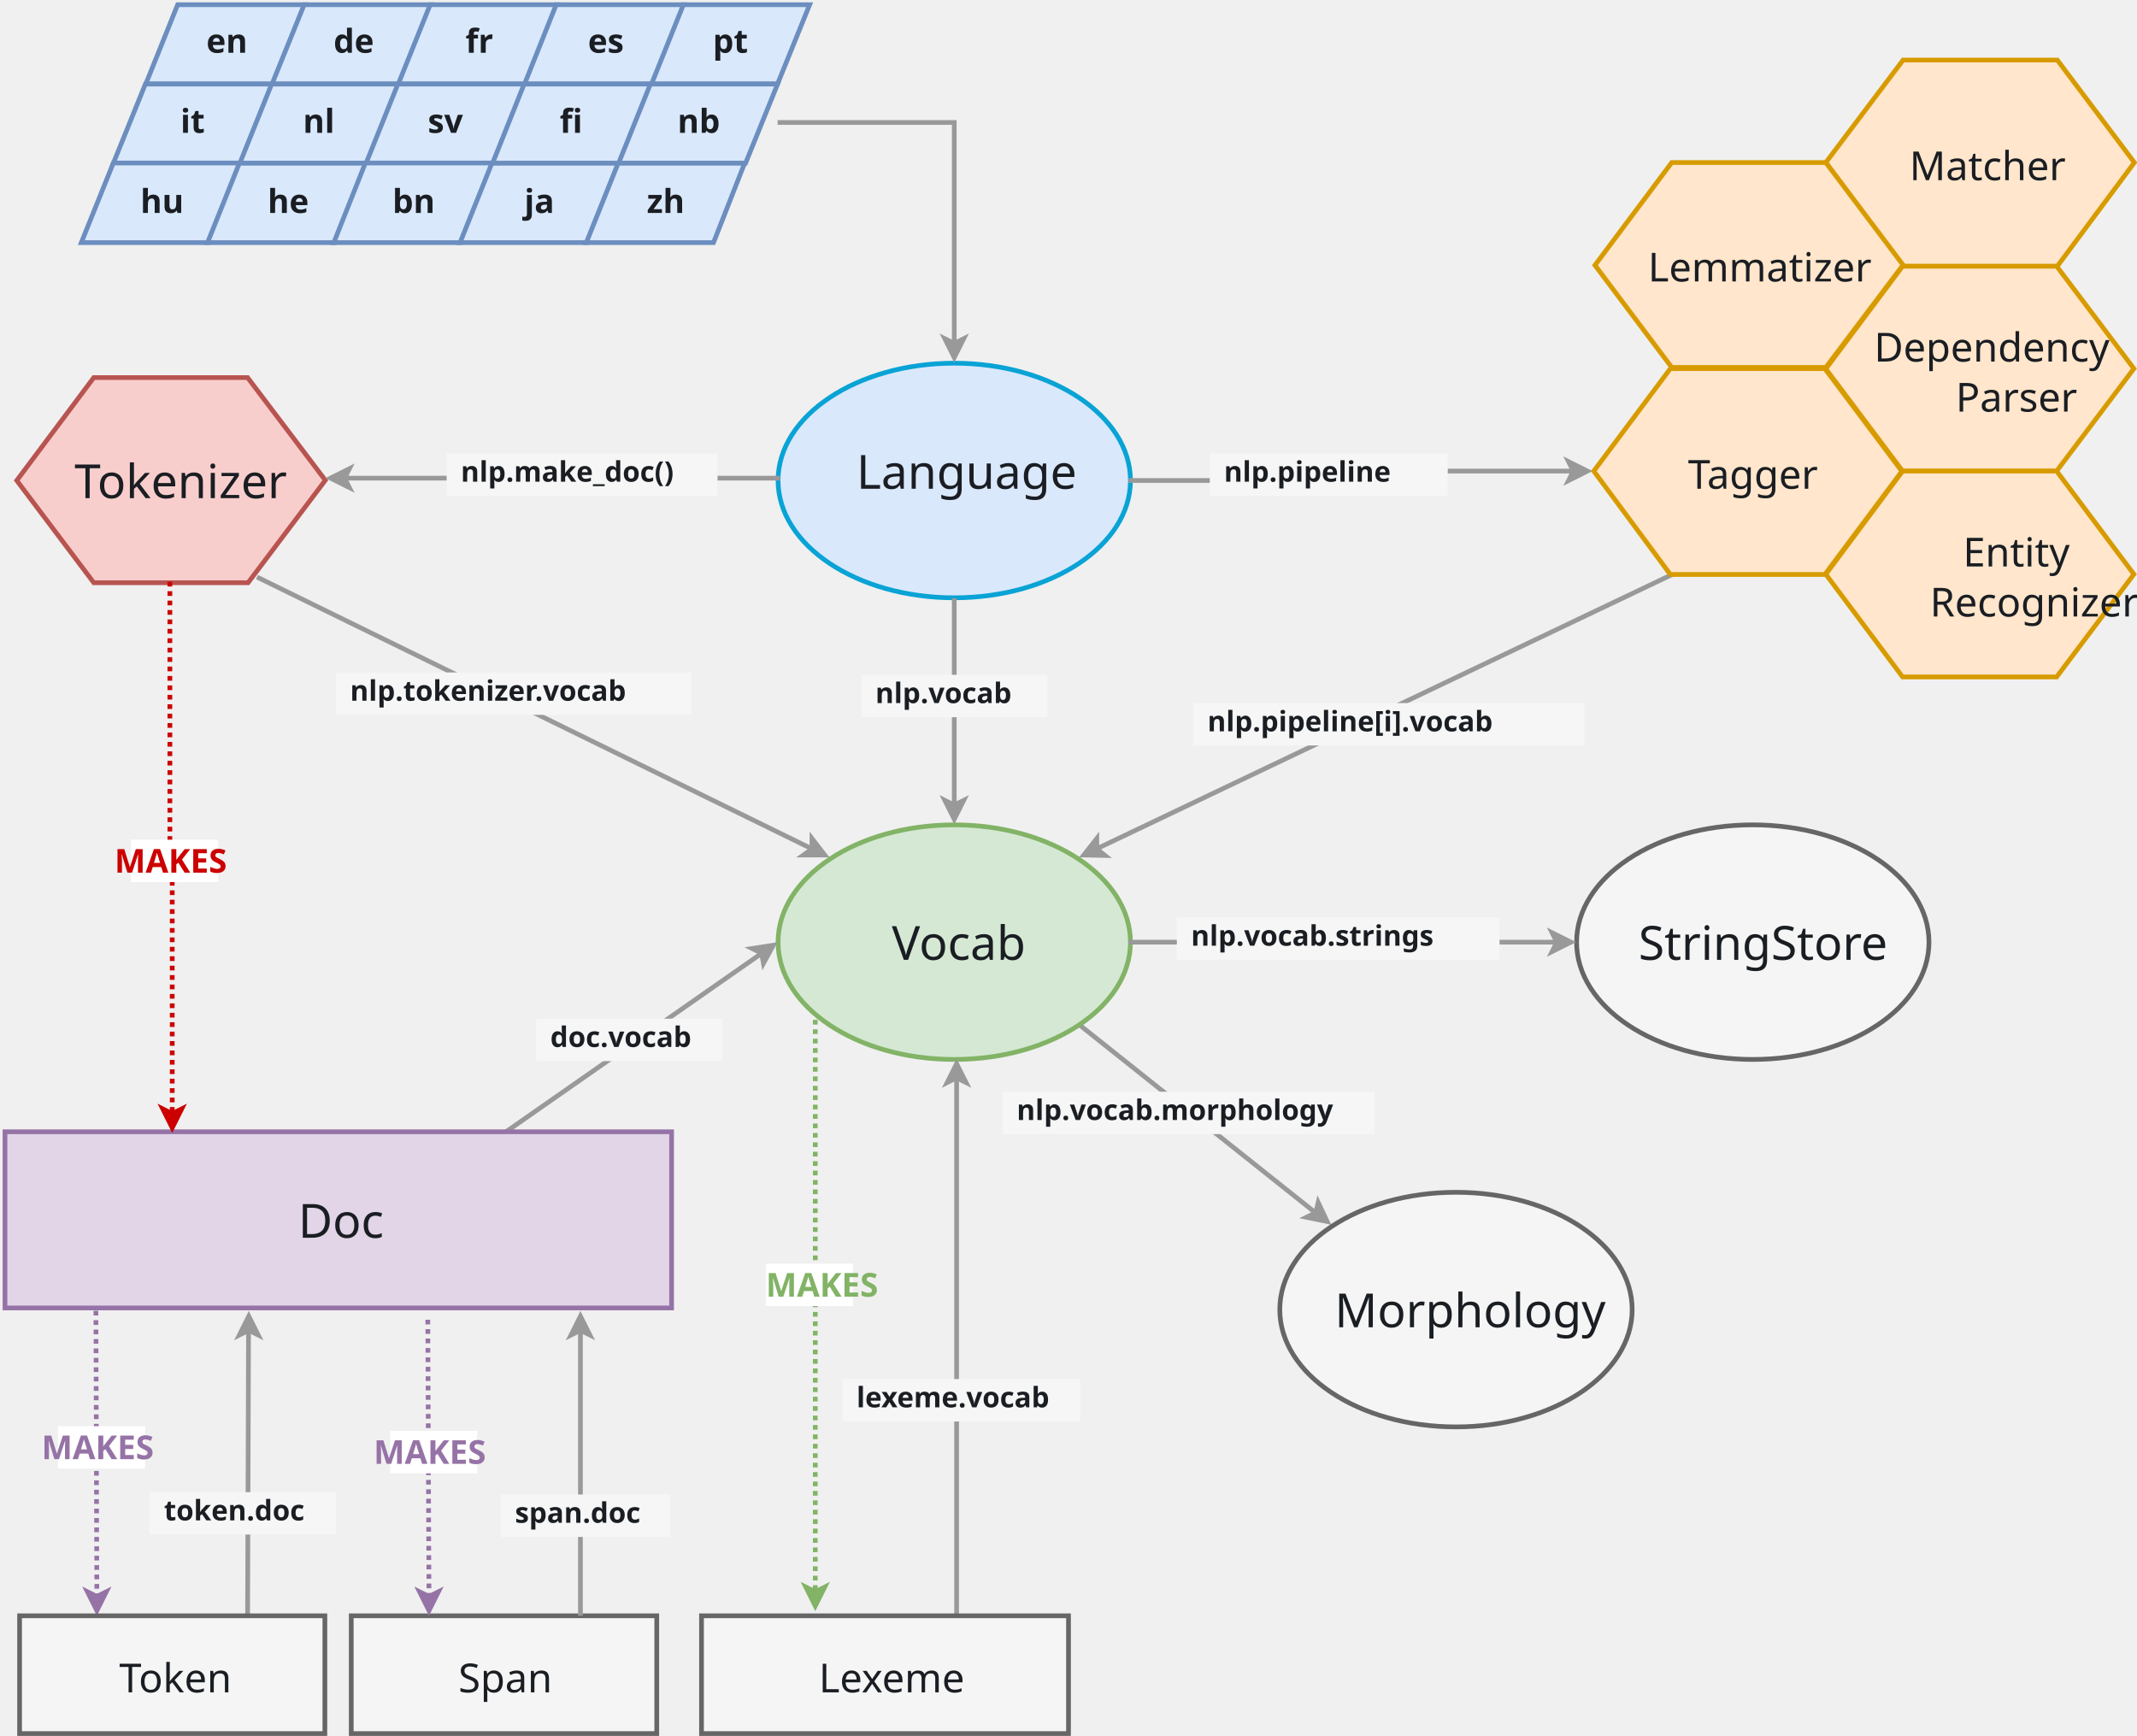
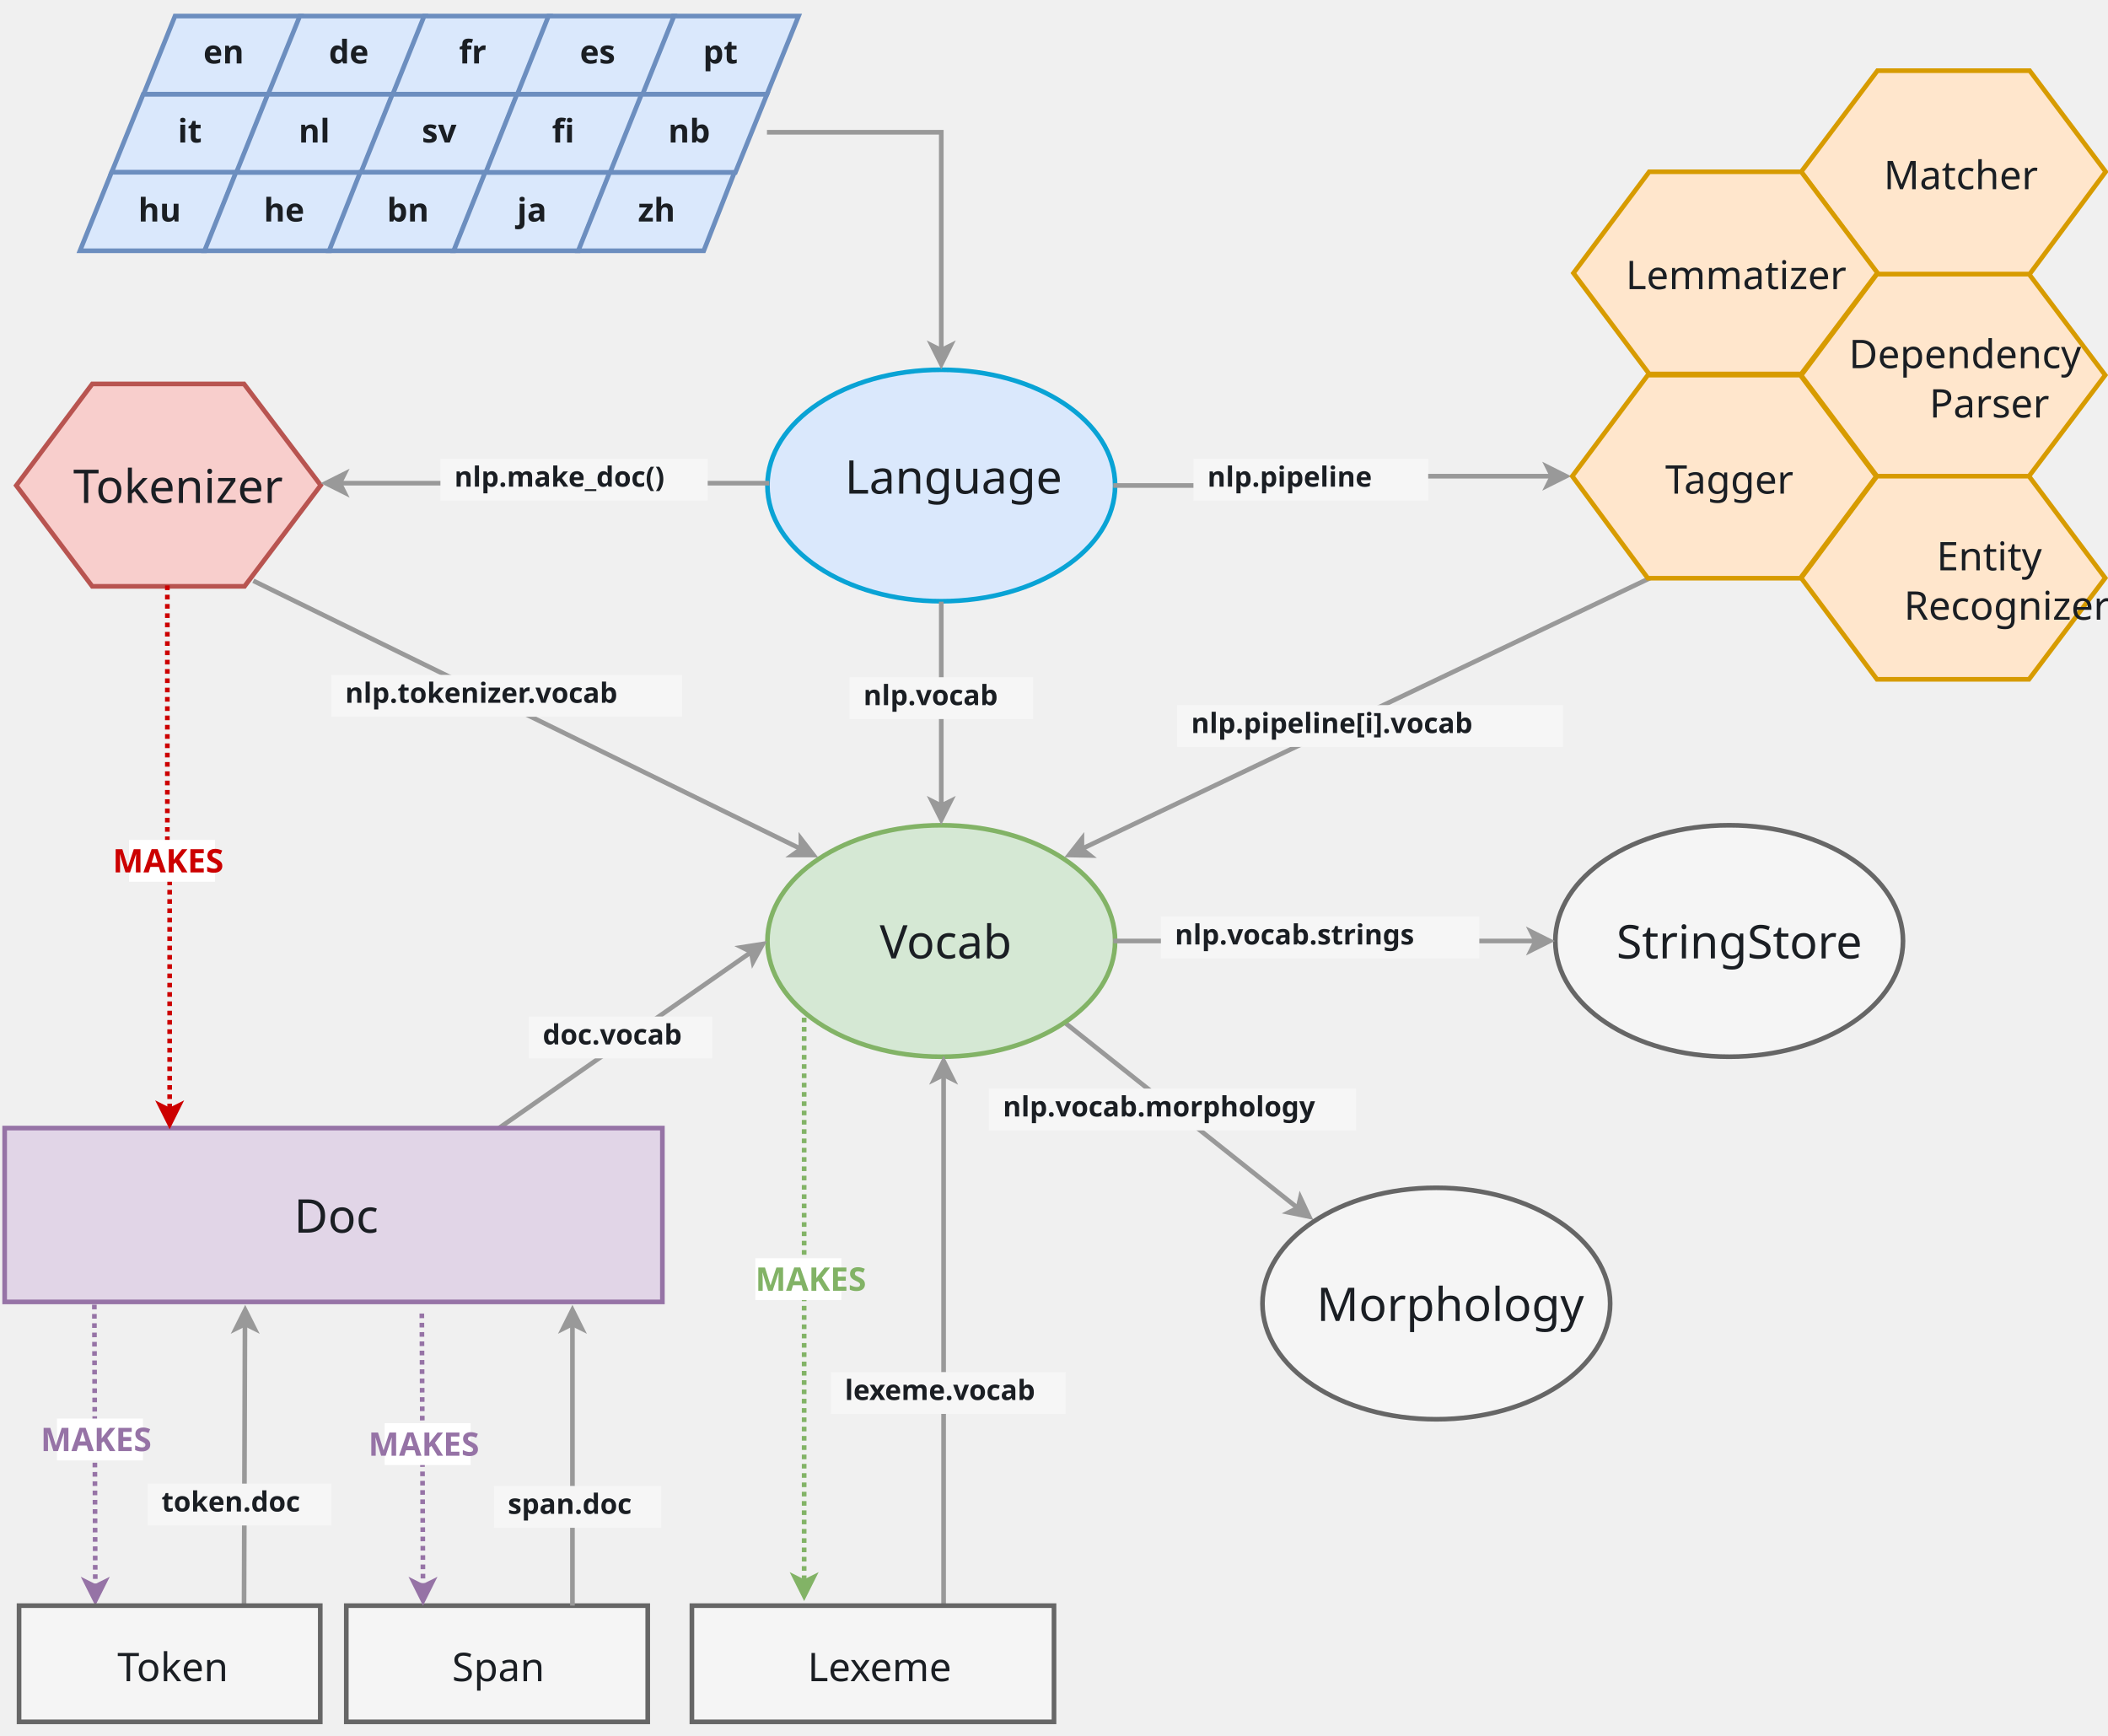
- <svg xmlns="http://www.w3.org/2000/svg" class="o-svg" viewBox="-1 -1 907 737" width="906" height="736">
+ <svg xmlns="http://www.w3.org/2000/svg" class="o-svg" viewBox="-1 -1 907 737" width="906" height="746">
  <style>
-         .text-large { fill: #1a1e23; font: 20px "Source Sans Pro" }
-         .text-medium { fill: #1a1e23; font: 17px "Source Sans Pro" }
-         .text-small { fill: #1a1e23; font: bold 14px "Source Sans Pro" }
-         .text-code {  fill: #1a1e23; font: 600 12px "Source Code Pro" }
+         .svg__architecture__text-large { fill: #1a1e23; font: 20px "Source Sans Pro" }
+         .svg__architecture__text-medium { fill: #1a1e23; font: 17px "Source Sans Pro" }
+         .svg__architecture__text-small { fill: #1a1e23; font: bold 14px "Source Sans Pro" }
+         .svg__architecture__text-code {  fill: #1a1e23; font: 600 12px "Source Code Pro" }
    </style>
  <ellipse cx="404" cy="203" fill="#dae8fc" stroke="#09a3d5" stroke-width="2" rx="74.8" ry="49.8" />
-   <text class="text-large" transform="translate(362.5 206.5)" width="81" height="40">Language</text>
+   <text class="svg__architecture__text-large" transform="translate(362.5 206.5)" width="81" height="40">Language</text>
  <path fill="none" stroke="#82b366" stroke-width="2" stroke-miterlimit="10" d="M345 432v242.8" stroke-dasharray="2 2" />
  <path fill="#82b366" stroke="#82b366" stroke-width="2" stroke-miterlimit="10" d="M345 680.8l-4-8 4 2 4-2z" />
  <rect fill="#fff" transform="translate(324 535.5)" width="37" height="18" />
-   <text class="text-small" dy="1em" style="fill: #82b366" transform="translate(324 535.5)" width="37" height="18">MAKES</text>
+   <text class="svg__architecture__text-small" dy="1em" style="fill: #82b366" transform="translate(324 535.5)" width="37" height="18">MAKES</text>
  <path fill="none" stroke="#999" stroke-width="2" stroke-miterlimit="10" d="M457 434l100.5 80" />
  <path fill="#999" stroke="#999" stroke-width="2" stroke-miterlimit="10" d="M562.3 517.6l-8.8-1.8 4-2 1-4.3z" />
  <rect fill="#f6f6f6" transform="translate(424.5 462.5)" width="158" height="18" />
-   <text class="text-code" dy="1em" dx="0.5em" transform="translate(424.5 462.5)" width="158" height="18">nlp.vocab.morphology</text>
+   <text class="svg__architecture__text-code" dy="1em" dx="0.5em" transform="translate(424.5 462.5)" width="158" height="18">nlp.vocab.morphology</text>
  <ellipse cx="404" cy="399" fill="#d5e8d4" stroke="#82b366" stroke-width="2" rx="74.8" ry="49.8" />
-   <text class="text-large" dy="1em" transform="translate(377.5 386.5)" width="51" height="22">Vocab</text>
+   <text class="svg__architecture__text-large" dy="1em" transform="translate(377.5 386.5)" width="51" height="22">Vocab</text>
  <path fill="none" stroke="#999" stroke-width="2" stroke-miterlimit="10" d="M404 253v87.8" />
  <path fill="#999" stroke="#999" stroke-width="2" stroke-miterlimit="10" d="M404 346.8l-4-8 4 2 4-2z" />
  <rect fill="#f6f6f6" transform="translate(364.5 285.5)" width="79" height="18" />
-   <text class="text-code" dy="1em" dx="0.5em" transform="translate(364.5 285.5)" width="79" height="18">nlp.vocab</text>
+   <text class="svg__architecture__text-code" dy="1em" dx="0.5em" transform="translate(364.5 285.5)" width="79" height="18">nlp.vocab</text>
  <ellipse cx="743" cy="399" fill="#f5f5f5" stroke="#666" stroke-width="2" rx="74.8" ry="49.8" />
-   <text class="text-large" transform="translate(694.5 386.5)" dy="1em" width="95" height="22">StringStore</text>
+   <text class="svg__architecture__text-large" transform="translate(694.5 386.5)" dy="1em" width="95" height="22">StringStore</text>
  <path fill="none" stroke="#999" stroke-width="2" stroke-miterlimit="10" d="M478 399h181.8" />
  <path fill="#999" stroke="#999" stroke-width="2" stroke-miterlimit="10" d="M665.8 399l-8 4 2-4-2-4z" />
  <rect fill="#f6f6f6" transform="translate(498.5 388.5)" width="137" height="18" />
-   <text class="text-code" dy="1em" dx="0.5em" transform="translate(498.5 388.5)" width="137" height="18">nlp.vocab.strings</text>
+   <text class="svg__architecture__text-code" dy="1em" dx="0.5em" transform="translate(498.5 388.5)" width="137" height="18">nlp.vocab.strings</text>
  <path fill="none" stroke="#999" stroke-width="2" stroke-miterlimit="10" d="M108 244l235.6 115.4" />
  <path fill="#999" stroke="#999" stroke-width="2" stroke-miterlimit="10" d="M349 362h-9l3.6-2.6V355z" />
  <rect fill="#f6f6f6" transform="translate(141.5 284.5)" width="151" height="18" />
-   <text class="text-code" dy="1em" dx="0.5em" transform="translate(141.5 284.5)" width="151" height="18">nlp.tokenizer.vocab</text>
+   <text class="svg__architecture__text-code" dy="1em" dx="0.5em" transform="translate(141.5 284.5)" width="151" height="18">nlp.tokenizer.vocab</text>
  <path fill="#f8cecc" stroke="#b85450" stroke-width="2" stroke-miterlimit="10" d="M38.7 159.3H104l33 43.6-32.8 43.5H38.7L6 203z" />
-   <text class="text-large" transform="translate(30.5 190.5)" dy="1em" width="80" height="22">Tokenizer</text>
+   <text class="svg__architecture__text-large" transform="translate(30.5 190.5)" dy="1em" width="80" height="22">Tokenizer</text>
  <path fill="none" stroke="#999" stroke-width="2" stroke-miterlimit="10" d="M329 203v-1H145.2" />
  <path fill="#999" stroke="#999" stroke-width="2" stroke-miterlimit="10" d="M139.2 202l8-4-2 4 2 4z" />
  <rect fill="#f6f6f6" transform="translate(188.5 191.5)" width="115" height="18" />
-   <text class="text-code" dy="1em" dx="0.5em" transform="translate(188.5 191.5)" width="115" height="18">nlp.make_doc()</text>
+   <text class="svg__architecture__text-code" dy="1em" dx="0.5em" transform="translate(188.5 191.5)" width="115" height="18">nlp.make_doc()</text>
  <path fill="none" stroke="#999" stroke-width="2" stroke-miterlimit="10" d="M478 203h83v-4h105.8" />
  <path fill="#999" stroke="#999" stroke-width="2" stroke-miterlimit="10" d="M672.8 199l-8 4 2-4-2-4z" />
  <rect fill="#f6f6f6" transform="translate(512.5 191.5)" width="101" height="18" />
-   <text class="text-code" dy="1em" dx="0.5em" transform="translate(512.5 191.5)" width="101" height="18">nlp.pipeline</text>
+   <text class="svg__architecture__text-code" dy="1em" dx="0.5em" transform="translate(512.5 191.5)" width="101" height="18">nlp.pipeline</text>
  <path fill="none" stroke="#999" stroke-width="2" stroke-miterlimit="10" d="M709 242.8L464.4 359.4" />
  <path fill="#999" stroke="#999" stroke-width="2" stroke-miterlimit="10" d="M459 362l5.5-7v4.4l3.5 2.8z" />
  <rect fill="#f6f6f6" transform="translate(505.5 297.5)" width="166" height="18" />
-   <text class="text-code" dy="1em" dx="0.5em" transform="translate(505.5 297.5)" width="166" height="18">nlp.pipeline[i].vocab</text>
+   <text class="svg__architecture__text-code" dy="1em" dx="0.5em" transform="translate(505.5 297.5)" width="166" height="18">nlp.pipeline[i].vocab</text>
  <path fill="#dae8fc" stroke="#6c8ebf" stroke-width="2" stroke-miterlimit="10" d="M275.3 34.6L288.6 1h54L329 34.6z" />
-   <text class="text-small" dy="0.85em" transform="translate(301.5 9.5)" width="12" height="14">pt</text>
+   <text class="svg__architecture__text-small" dy="0.85em" transform="translate(301.5 9.5)" width="12" height="14">pt</text>
  <path fill="#dae8fc" stroke="#6c8ebf" stroke-width="2" stroke-miterlimit="10" d="M60.8 34.6L74.3 1h54l-13.6 33.6z" />
-   <text class="text-small" dy="0.85em" transform="translate(86.5 9.5)" width="14" height="14">en</text>
+   <text class="svg__architecture__text-small" dy="0.85em" transform="translate(86.5 9.5)" width="14" height="14">en</text>
  <path fill="#dae8fc" stroke="#6c8ebf" stroke-width="2" stroke-miterlimit="10" d="M114.4 34.6L128 1h53.8l-13.5 33.6z" />
-   <text class="text-small" dy="0.85em" transform="translate(140.5 9.5)" width="14" height="14">de</text>
+   <text class="svg__architecture__text-small" dy="0.85em" transform="translate(140.5 9.5)" width="14" height="14">de</text>
  <path fill="#dae8fc" stroke="#6c8ebf" stroke-width="2" stroke-miterlimit="10" d="M168 34.6L181.5 1h54l-13.6 33.6z" />
-   <text class="text-small" dy="0.85em" transform="translate(196.5 9.5)" width="8" height="14">fr</text>
+   <text class="svg__architecture__text-small" dy="0.85em" transform="translate(196.5 9.5)" width="8" height="14">fr</text>
  <path fill="#dae8fc" stroke="#6c8ebf" stroke-width="2" stroke-miterlimit="10" d="M221.6 34.6L235 1h54l-13.5 33.6z" />
-   <text class="text-small" dy="0.85em" transform="translate(248.5 9.5)" width="12" height="14">es</text>
+   <text class="svg__architecture__text-small" dy="0.85em" transform="translate(248.5 9.5)" width="12" height="14">es</text>
  <path fill="#dae8fc" stroke="#6c8ebf" stroke-width="2" stroke-miterlimit="10" d="M47 68.3l13.6-33.6h53.8L101 68.3z" />
-   <text class="text-small" dy="0.85em" transform="translate(75.5 43.5)" width="8" height="14">it</text>
+   <text class="svg__architecture__text-small" dy="0.85em" transform="translate(75.5 43.5)" width="8" height="14">it</text>
  <path fill="#dae8fc" stroke="#6c8ebf" stroke-width="2" stroke-miterlimit="10" d="M100.7 68.3l13.5-33.6H168l-13.4 33.6z" />
-   <text class="text-small" dy="0.85em" transform="translate(127.5 43.5)" width="12" height="14">nl</text>
+   <text class="svg__architecture__text-small" dy="0.85em" transform="translate(127.5 43.5)" width="12" height="14">nl</text>
  <path fill="#dae8fc" stroke="#6c8ebf" stroke-width="2" stroke-miterlimit="10" d="M154.3 68.3l13.5-33.6h53.8l-13.4 33.6z" />
-   <text class="text-small" dy="0.85em" transform="translate(180.5 43.5)" width="12" height="14">sv</text>
+   <text class="svg__architecture__text-small" dy="0.85em" transform="translate(180.5 43.5)" width="12" height="14">sv</text>
  <path fill="#dae8fc" stroke="#6c8ebf" stroke-width="2" stroke-miterlimit="10" d="M208 68.3l13.4-33.6h53.8L262 68.3z" />
-   <text class="text-small" dy="0.85em" transform="translate(236.5 43.5)" width="8" height="14">fi</text>
+   <text class="svg__architecture__text-small" dy="0.85em" transform="translate(236.5 43.5)" width="8" height="14">fi</text>
  <path fill="#dae8fc" stroke="#6c8ebf" stroke-width="2" stroke-miterlimit="10" d="M261.5 68.3L275 34.7h54l-13.6 33.6z" />
-   <text class="text-small" dy="0.85em" transform="translate(286.5 43.5)" width="16" height="14">nb</text>
+   <text class="svg__architecture__text-small" dy="0.85em" transform="translate(286.5 43.5)" width="16" height="14">nb</text>
  <path fill="#dae8fc" stroke="#6c8ebf" stroke-width="2" stroke-miterlimit="10" d="M33.4 102L47 68.2h53.7L87.3 102z" />
-   <text class="text-small" dy="0.85em" transform="translate(58.5 77.5)" width="16" height="14">hu</text>
+   <text class="svg__architecture__text-small" dy="0.85em" transform="translate(58.5 77.5)" width="16" height="14">hu</text>
  <path fill="#dae8fc" stroke="#6c8ebf" stroke-width="2" stroke-miterlimit="10" d="M87 102l13.5-33.7h53.8L141 102z" />
-   <text class="text-small" dy="0.85em" transform="translate(112.5 77.5)" width="14" height="14">he</text>
+   <text class="svg__architecture__text-small" dy="0.85em" transform="translate(112.5 77.5)" width="14" height="14">he</text>
  <path fill="#dae8fc" stroke="#6c8ebf" stroke-width="2" stroke-miterlimit="10" d="M140.6 102L154 68.2h54L194.4 102z" />
-   <text class="text-small" dy="0.85em" transform="translate(165.5 77.5)" width="16" height="14">bn</text>
+   <text class="svg__architecture__text-small" dy="0.85em" transform="translate(165.5 77.5)" width="16" height="14">bn</text>
  <path fill="#dae8fc" stroke="#6c8ebf" stroke-width="2" stroke-miterlimit="10" d="M194.2 102l13.5-33.7h53.8L248 102z" />
-   <text transform="translate(221.5 77.5)" class="text-small" dy="0.85em" width="10" height="14">ja</text>
+   <text transform="translate(221.5 77.5)" class="svg__architecture__text-small" dy="0.85em" width="10" height="14">ja</text>
  <path fill="#dae8fc" stroke="#6c8ebf" stroke-width="2" stroke-miterlimit="10" d="M247.8 102l13.5-33.7H315L301.8 102z" />
-   <text class="text-small" dy="0.85em" transform="translate(273.5 77.5)" width="14" height="14">zh</text>
+   <text class="svg__architecture__text-small" dy="0.85em" transform="translate(273.5 77.5)" width="14" height="14">zh</text>
  <path fill="none" stroke="#999" stroke-width="2" stroke-miterlimit="10" d="M329 51h75v93.8" />
  <path fill="#999" stroke="#999" stroke-width="2" stroke-miterlimit="10" d="M404 150.8l-4-8 4 2 4-2z" />
  <path fill="none" stroke="#999" stroke-width="2" stroke-miterlimit="10" d="M213 480l109.3-76.3" />
  <path fill="#999" stroke="#999" stroke-width="2" stroke-miterlimit="10" d="M327.2 400.3L323 408l-.8-4.3-4-2z" />
  <rect fill="#f6f6f6" transform="translate(226.5 431.5)" width="79" height="18" />
-   <text class="text-code" dy="1em" dx="0.5em" transform="translate(226.5 431.5)" width="79" height="18">doc.vocab</text>
+   <text class="svg__architecture__text-code" dy="1em" dx="0.5em" transform="translate(226.5 431.5)" width="79" height="18">doc.vocab</text>
  <path fill="none" stroke="#9673a6" stroke-width="2" stroke-miterlimit="10" d="M39.6 555.5l.4 121.3" stroke-dasharray="2 2" />
  <path fill="#9673a6" stroke="#9673a6" stroke-width="2" stroke-miterlimit="10" d="M40 682.8l-4-8 4 2 4-2z" />
  <rect fill="#fff" transform="translate(23.5 604.5)" width="37" height="18" />
-   <text class="text-small" style="fill: #9673a6" dy="1em" dx="-0.5em" transform="translate(23.5 604.5)" width="37" height="18">MAKES</text>
+   <text class="svg__architecture__text-small" style="fill: #9673a6" dy="1em" dx="-0.5em" transform="translate(23.5 604.5)" width="37" height="18">MAKES</text>
  <path fill="#e1d5e7" stroke="#9673a6" stroke-width="2" d="M1 479.5h283v74.8H1z" />
-   <text class="text-large" dy="1em" transform="translate(125.5 504.5)" width="32" height="22">Doc</text>
+   <text class="svg__architecture__text-large" dy="1em" transform="translate(125.5 504.5)" width="32" height="22">Doc</text>
  <path fill="none" stroke="#c00" stroke-width="2" stroke-miterlimit="10" d="M71 246v117h1v108.8" stroke-dasharray="2 2" />
  <path fill="#c00" stroke="#c00" stroke-width="2" stroke-miterlimit="10" d="M72 477.8l-4-8 4 2 4-2z" />
  <rect fill="#fff" transform="translate(54.5 355.5)" width="37" height="18" />
-   <text class="text-small" style="fill: #cc0000" dy="1em" dx="-0.5em" transform="translate(54.5 355.5)" width="37" height="18">MAKES</text>
+   <text class="svg__architecture__text-small" style="fill: #cc0000" dy="1em" dx="-0.5em" transform="translate(54.5 355.5)" width="37" height="18">MAKES</text>
  <path fill="none" stroke="#999" stroke-width="2" stroke-miterlimit="10" d="M104 685l.4-121.2" />
  <path fill="#999" stroke="#999" stroke-width="2" stroke-miterlimit="10" d="M104.5 557.8l4 8-4-2-4 2z" />
  <rect fill="#f6f6f6" transform="translate(62.5 632.5)" width="79" height="18" />
-   <text class="text-code" dy="1em" dx="0.5em" transform="translate(62.5 632.5)" width="79" height="18">token.doc</text>
+   <text class="svg__architecture__text-code" dy="1em" dx="0.5em" transform="translate(62.5 632.5)" width="79" height="18">token.doc</text>
  <path fill="#f5f5f5" stroke="#666" stroke-width="2" d="M7.2 685h129.6v50H7.2z" />
-   <text class="text-medium" dy="1em" transform="translate(49.5 700.5)" width="43" height="18">Token</text>
+   <text class="svg__architecture__text-medium" dy="1em" transform="translate(49.5 700.5)" width="43" height="18">Token</text>
  <path fill="#f5f5f5" stroke="#666" stroke-width="2" d="M148 685h129.7v50H148z" />
-   <text class="text-medium" dy="1em" transform="translate(193.5 700.5)" width="37" height="18">Span</text>
+   <text class="svg__architecture__text-medium" dy="1em" transform="translate(193.5 700.5)" width="37" height="18">Span</text>
  <path fill="none" stroke="#999" stroke-width="2" stroke-miterlimit="10" d="M405 686V456.6" />
  <path fill="#999" stroke="#999" stroke-width="2" stroke-miterlimit="10" d="M405 450.6l4 8-4-2-4 2z" />
  <rect fill="#f6f6f6" transform="translate(356.5 584.5)" width="101" height="18" />
-   <text class="text-code" dy="1em" dx="0.5em" transform="translate(356.5 584.5)" width="101" height="18">lexeme.vocab</text>
+   <text class="svg__architecture__text-code" dy="1em" dx="0.5em" transform="translate(356.5 584.5)" width="101" height="18">lexeme.vocab</text>
  <path fill="#f5f5f5" stroke="#666" stroke-width="2" d="M296.7 685h155.8v50H296.7z" />
-   <text class="text-medium" dy="1em" transform="translate(346.5 700.5)" width="55" height="18">Lexeme</text>
+   <text class="svg__architecture__text-medium" dy="1em" transform="translate(346.5 700.5)" width="55" height="18">Lexeme</text>
  <path fill="none" stroke="#9673a6" stroke-width="2" stroke-miterlimit="10" d="M180.5 559.3l.5 117.5" stroke-dasharray="2 2" />
  <path fill="#9673a6" stroke="#9673a6" stroke-width="2" stroke-miterlimit="10" d="M181 682.8l-4-8 4 2 4-2z" />
  <rect fill="#fff" transform="translate(164.5 606.5)" width="37" height="18" />
-   <text class="text-small" style="fill: #9673a6" dy="1em" dx="-0.5em" transform="translate(164.5 606.5)" width="37" height="18">MAKES</text>
+   <text class="svg__architecture__text-small" style="fill: #9673a6" dy="1em" dx="-0.5em" transform="translate(164.5 606.5)" width="37" height="18">MAKES</text>
  <path fill="none" stroke="#999" stroke-width="2" stroke-miterlimit="10" d="M245.3 685V564" />
  <path fill="#999" stroke="#999" stroke-width="2" stroke-miterlimit="10" d="M245.3 557.8l4 8-4-2-4 2z" />
  <rect fill="#f6f6f6" transform="translate(211.5 633.5)" width="72" height="18" />
-   <text class="text-code" dy="1em" dx="0.5em" transform="translate(211.5 633.5)" width="72" height="18">span.doc</text>
+   <text class="svg__architecture__text-code" dy="1em" dx="0.5em" transform="translate(211.5 633.5)" width="72" height="18">span.doc</text>
  <path fill="#ffe6cc" stroke="#d79b00" stroke-width="2" stroke-miterlimit="10" d="M806.6 112H872l32.8 43.5L872 199h-65.4L774 155.6z" />
-   <text class="text-medium" dy="1em" transform="translate(794.5 135.5)" width="88" height="38">Dependency <tspan dy="1.25em" dx="-4.1em">Parser</tspan>
+   <text class="svg__architecture__text-medium" dy="1em" transform="translate(794.5 135.5)" width="88" height="38">Dependency <tspan dy="1.25em" dx="-4.1em">Parser</tspan>
  </text>
  <path fill="#ffe6cc" stroke="#d79b00" stroke-width="2" stroke-miterlimit="10" d="M806.6 199H872l32.8 43.8-32.8 43.6h-65.4L774 242.8z" />
-   <text class="text-medium" dy="1em" dx="1.1em" transform="translate(799.5 222.5)" width="78" height="38">Entity <tspan dy="1.25em" dx="-3.75em">Recognizer</tspan>
+   <text class="svg__architecture__text-medium" dy="1em" dx="1.1em" transform="translate(799.5 222.5)" width="78" height="38">Entity <tspan dy="1.25em" dx="-3.75em">Recognizer</tspan>
  </text>
  <path fill="#ffe6cc" stroke="#d79b00" stroke-width="2" stroke-miterlimit="10" d="M708 155.5h65.6l32.7 43.6-32.7 43.8H708L675.5 199z" />
-   <text class="text-medium" dy="1em" transform="translate(715.5 189.5)" width="48" height="18">Tagger</text>
+   <text class="svg__architecture__text-medium" dy="1em" transform="translate(715.5 189.5)" width="48" height="18">Tagger</text>
  <path fill="#ffe6cc" stroke="#d79b00" stroke-width="2" stroke-miterlimit="10" d="M806.8 24.5h65.5L905 68 872.3 112h-65.5L774 68z" />
-   <text class="text-medium" dy="1em" transform="translate(809.5 58.5)" width="58" height="18">Matcher</text>
+   <text class="svg__architecture__text-medium" dy="1em" transform="translate(809.5 58.5)" width="58" height="18">Matcher</text>
  <path fill="#ffe6cc" stroke="#d79b00" stroke-width="2" stroke-miterlimit="10" d="M708.6 68H774l32.8 43.5L774 155h-65.4L676 111.6z" />
-   <text class="text-medium" dy="1em" transform="translate(698.5 101.5)" width="84" height="18">Lemmatizer</text>
+   <text class="svg__architecture__text-medium" dy="1em" transform="translate(698.5 101.5)" width="84" height="18">Lemmatizer</text>
  <ellipse cx="617" cy="555" fill="#f5f5f5" stroke="#666" stroke-width="2" rx="74.8" ry="49.8" />
-   <text class="text-large" dy="1em" transform="translate(565.5 542.5)" width="101" height="22">Morphology</text>
+   <text class="svg__architecture__text-large" dy="1em" transform="translate(565.5 542.5)" width="101" height="22">Morphology</text>
</svg>
